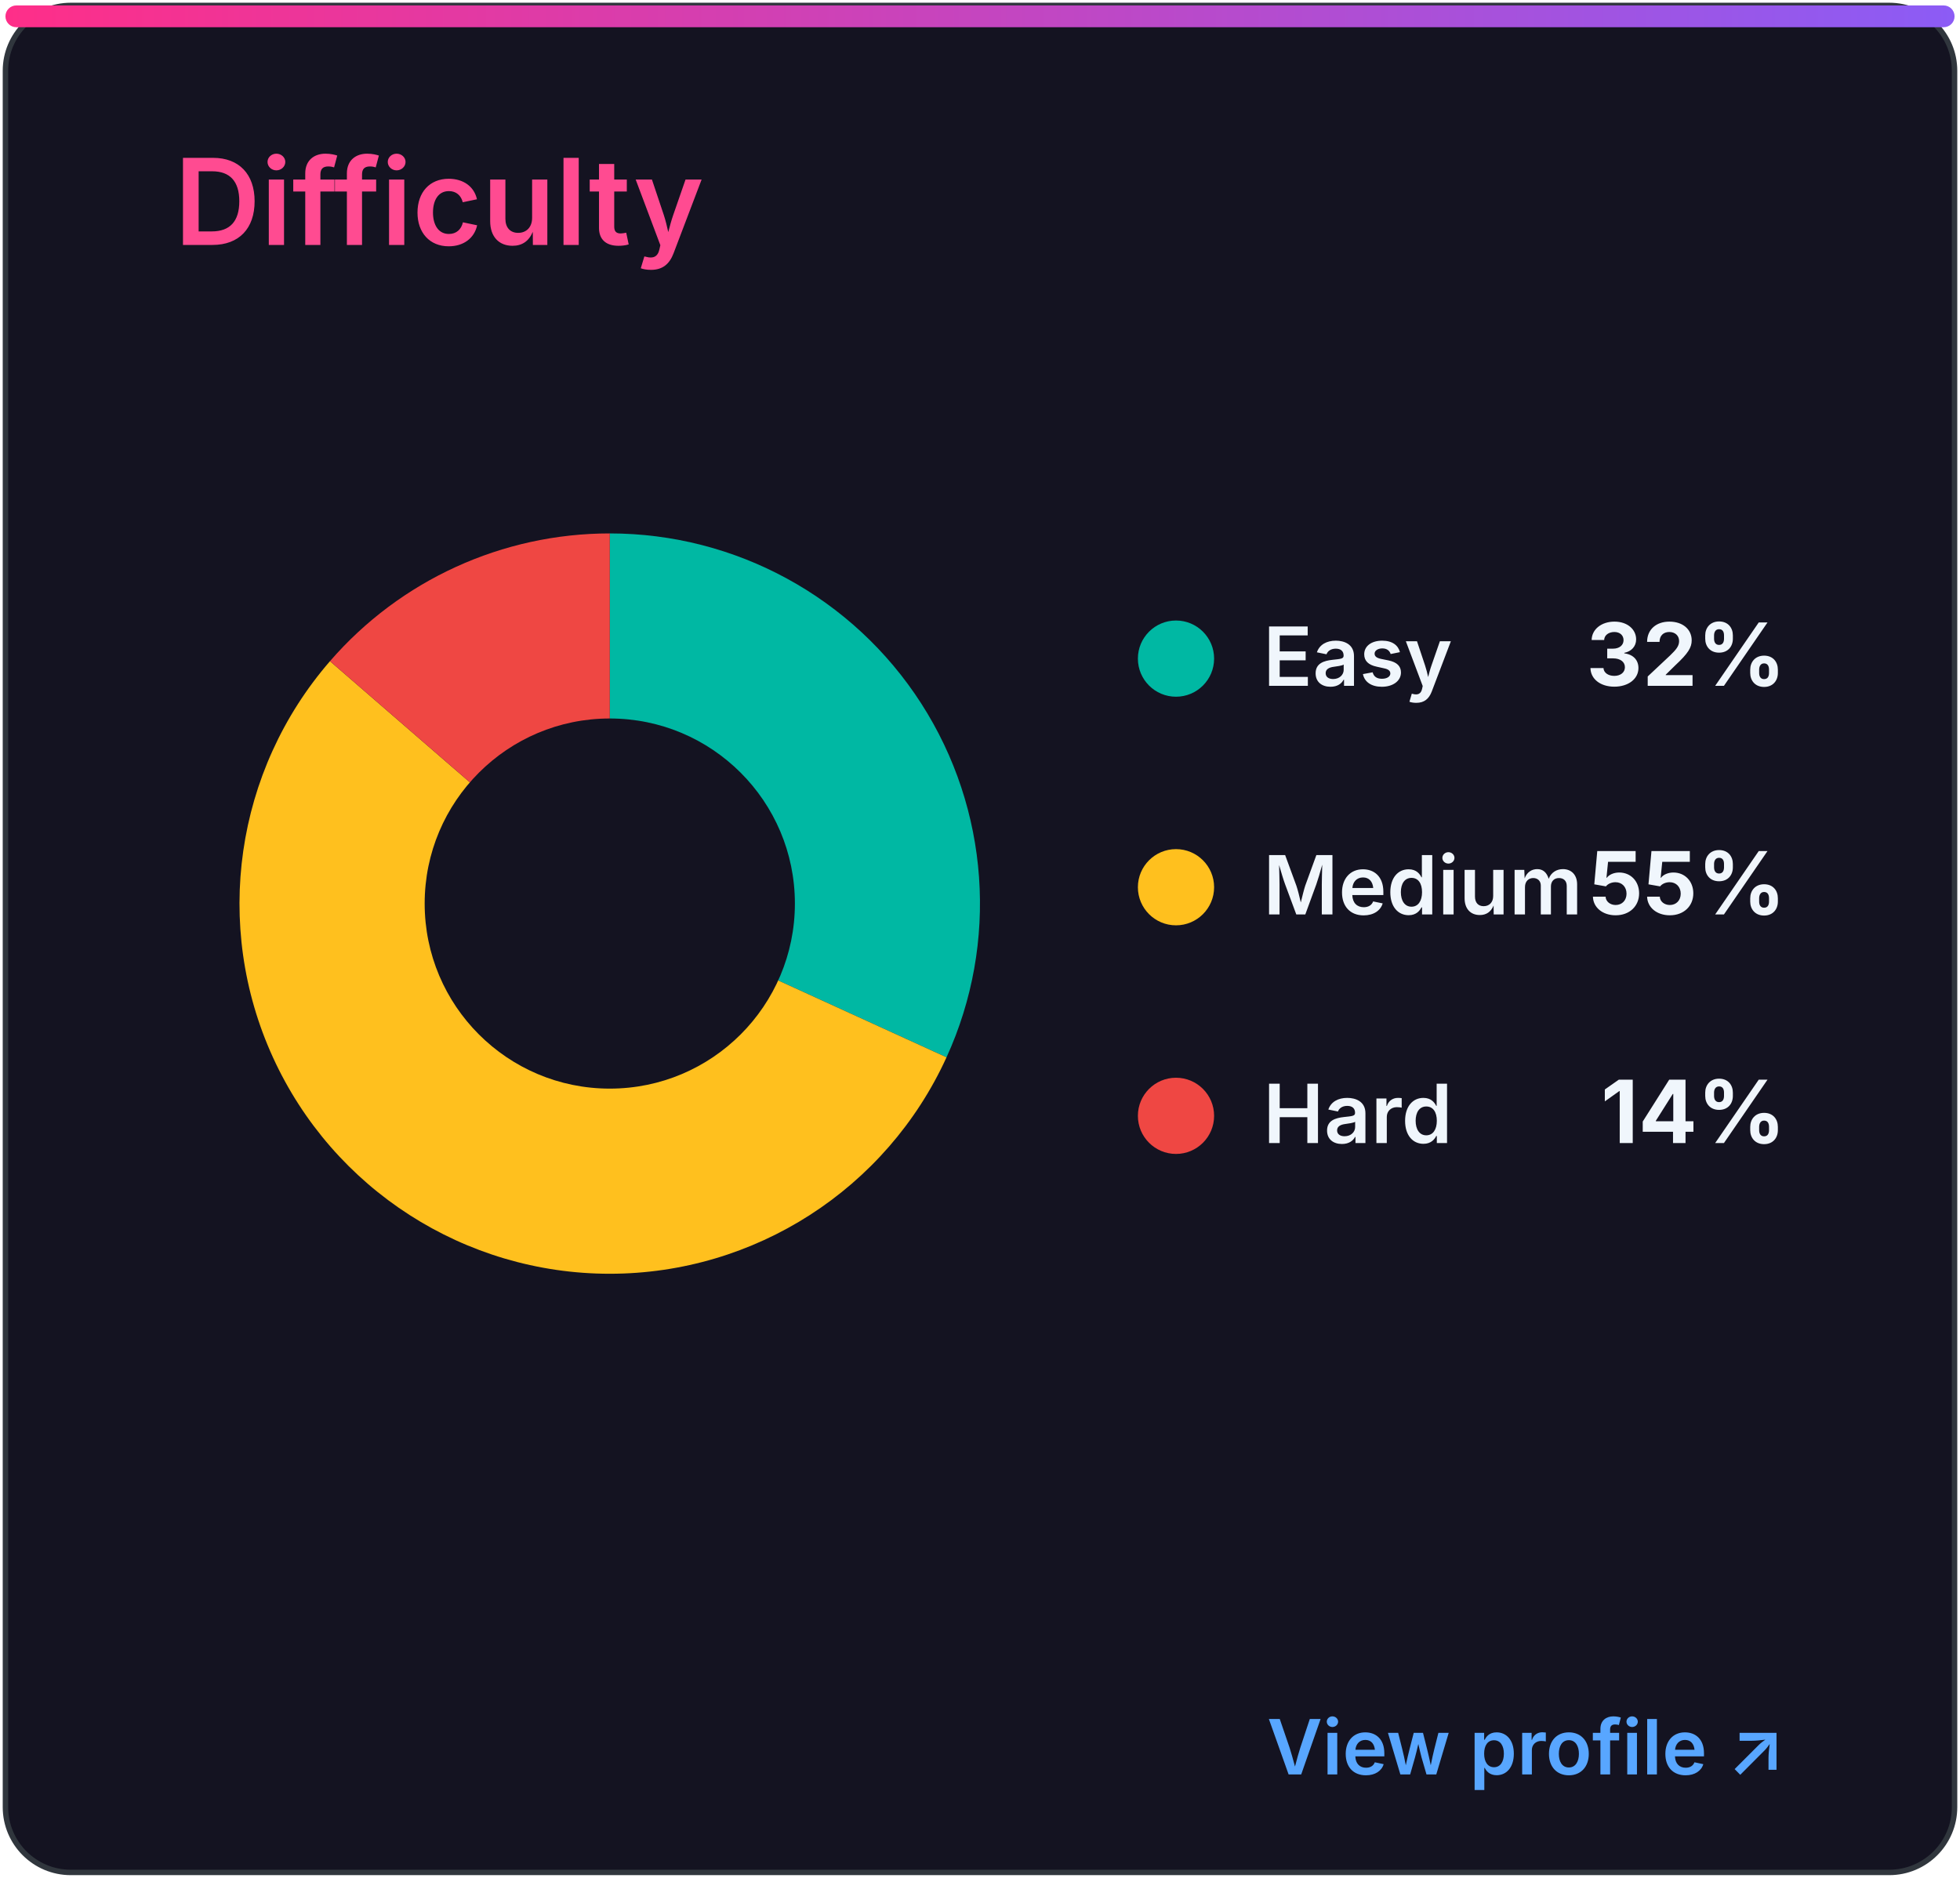
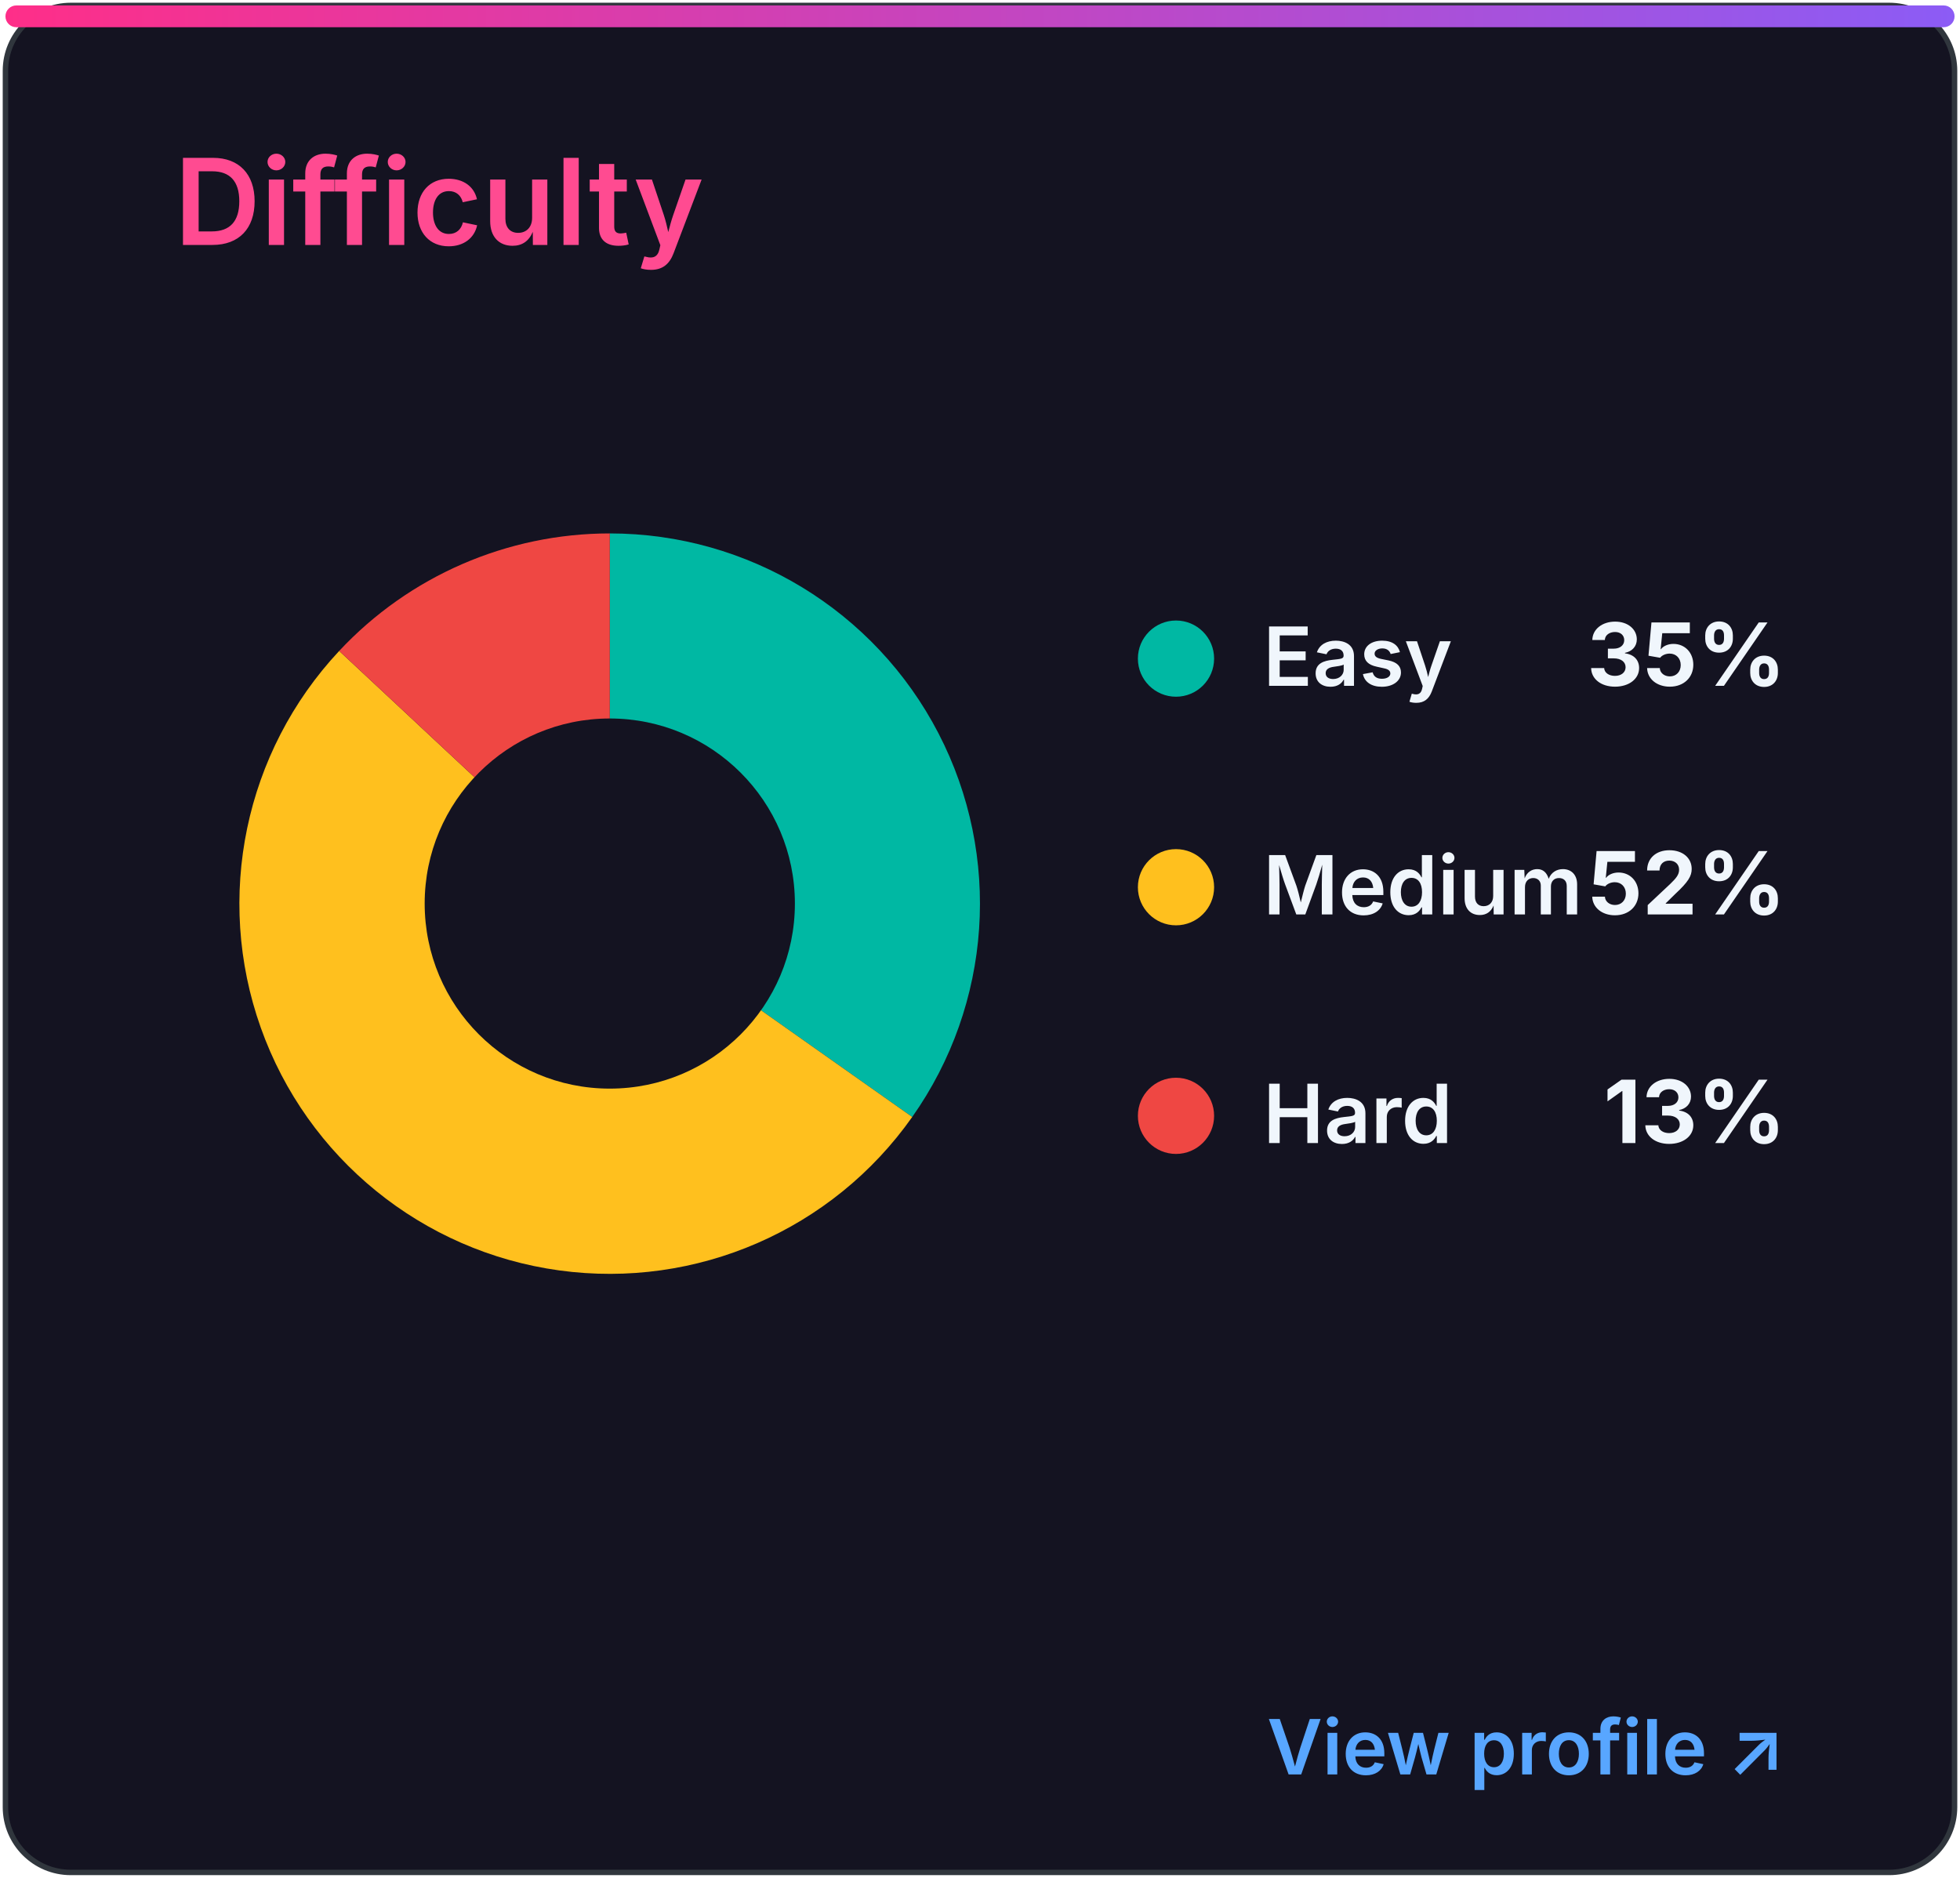
<svg xmlns="http://www.w3.org/2000/svg" width="360" height="345" viewBox="0 0 360 345" role="img" aria-labelledby="title desc">
  <defs>
    <linearGradient id="accent" x1="0" x2="1">
      <stop stop-color="#ff2e88" />
      <stop offset="1" stop-color="#8b5cf6" />
    </linearGradient>
    <clipPath id="bar">
      <rect x="32" y="82" width="296" height="8" rx="4" />
    </clipPath>
    <style>
.heading{font:600 22px -apple-system,BlinkMacSystemFont,'Segoe UI',sans-serif;fill:#ff4b91}
.eyebrow{font:600 10px -apple-system,BlinkMacSystemFont,'Segoe UI',sans-serif;letter-spacing:1.2px;fill:#8b949e}
.total{font:700 52px -apple-system,BlinkMacSystemFont,'Segoe UI',sans-serif;fill:#f0f6fc}
.metric{font:600 15px -apple-system,BlinkMacSystemFont,'Segoe UI',sans-serif;fill:#f0f6fc}
.count{font:700 16px -apple-system,BlinkMacSystemFont,'Segoe UI',sans-serif;fill:#f0f6fc}
.muted{font:500 13px -apple-system,BlinkMacSystemFont,'Segoe UI',sans-serif;fill:#8b949e}
.language{font:700 31px -apple-system,BlinkMacSystemFont,'Segoe UI',sans-serif;fill:#f0f6fc}
.link{font:600 14px -apple-system,BlinkMacSystemFont,'Segoe UI',sans-serif;fill:#58a6ff}
</style>
  </defs>
  <rect x="1" y="1" width="358" height="343" rx="12" fill="#141321" stroke="#30363d" />
  <rect x="1" y="1" width="358" height="4" rx="2" fill="url(#accent)" />
  <text x="32" y="45" class="heading">Difficulty</text>
-   <path d="M 112 166 L 112.00 98.00 A 68 68 0 0 1 173.85 194.25 Z" fill="#00b8a3" />
-   <path d="M 112 166 L 173.85 194.25 A 68 68 0 1 1 60.61 121.47 Z" fill="#ffc01e" />
-   <path d="M 112 166 L 60.61 121.47 A 68 68 0 0 1 112.00 98.00 Z" fill="#ef4743" />
+   <path d="M 112 166 L 112.00 98.00 A 68 68 0 0 1 167.55 205.21 Z" fill="#00b8a3" />
+   <path d="M 112 166 L 167.55 205.21 A 68 68 0 1 1 62.30 119.59 Z" fill="#ffc01e" />
+   <path d="M 112 166 L 62.30 119.59 A 68 68 0 0 1 112.00 98.00 Z" fill="#ef4743" />
  <circle cx="112" cy="166" r="34" fill="#141321" />
  <circle cx="216" cy="121" r="7" fill="#00b8a3" />
  <text x="232" y="126" class="metric">Easy</text>
-   <text x="328" y="126" class="count" text-anchor="end">32%</text>
+   <text x="328" y="126" class="count" text-anchor="end">35%</text>
  <circle cx="216" cy="163" r="7" fill="#ffc01e" />
  <text x="232" y="168" class="metric">Medium</text>
-   <text x="328" y="168" class="count" text-anchor="end">55%</text>
+   <text x="328" y="168" class="count" text-anchor="end">52%</text>
  <circle cx="216" cy="205" r="7" fill="#ef4743" />
  <text x="232" y="210" class="metric">Hard</text>
-   <text x="328" y="210" class="count" text-anchor="end">14%</text>
+   <text x="328" y="210" class="count" text-anchor="end">13%</text>
  <text x="328" y="326" class="link" text-anchor="end">View profile ↗</text>
</svg>
